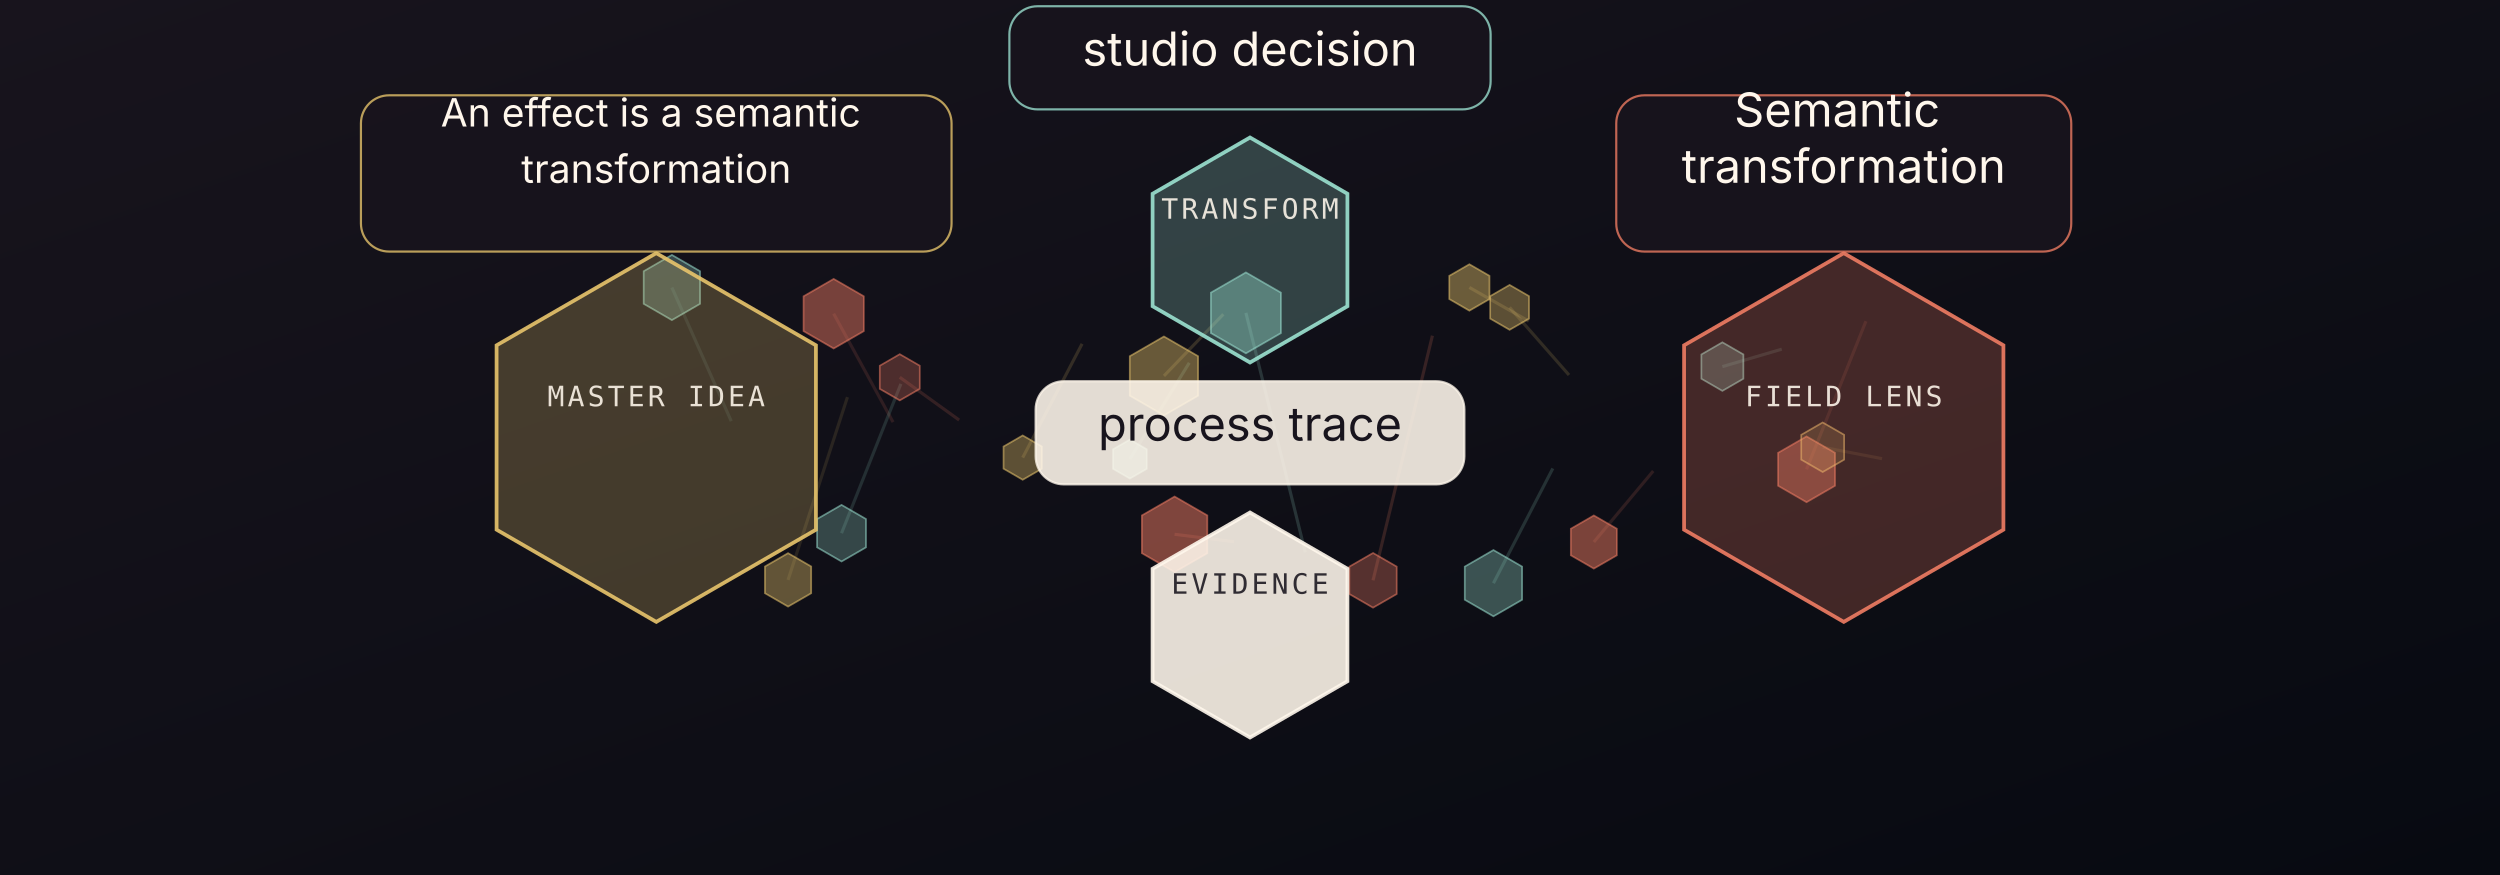
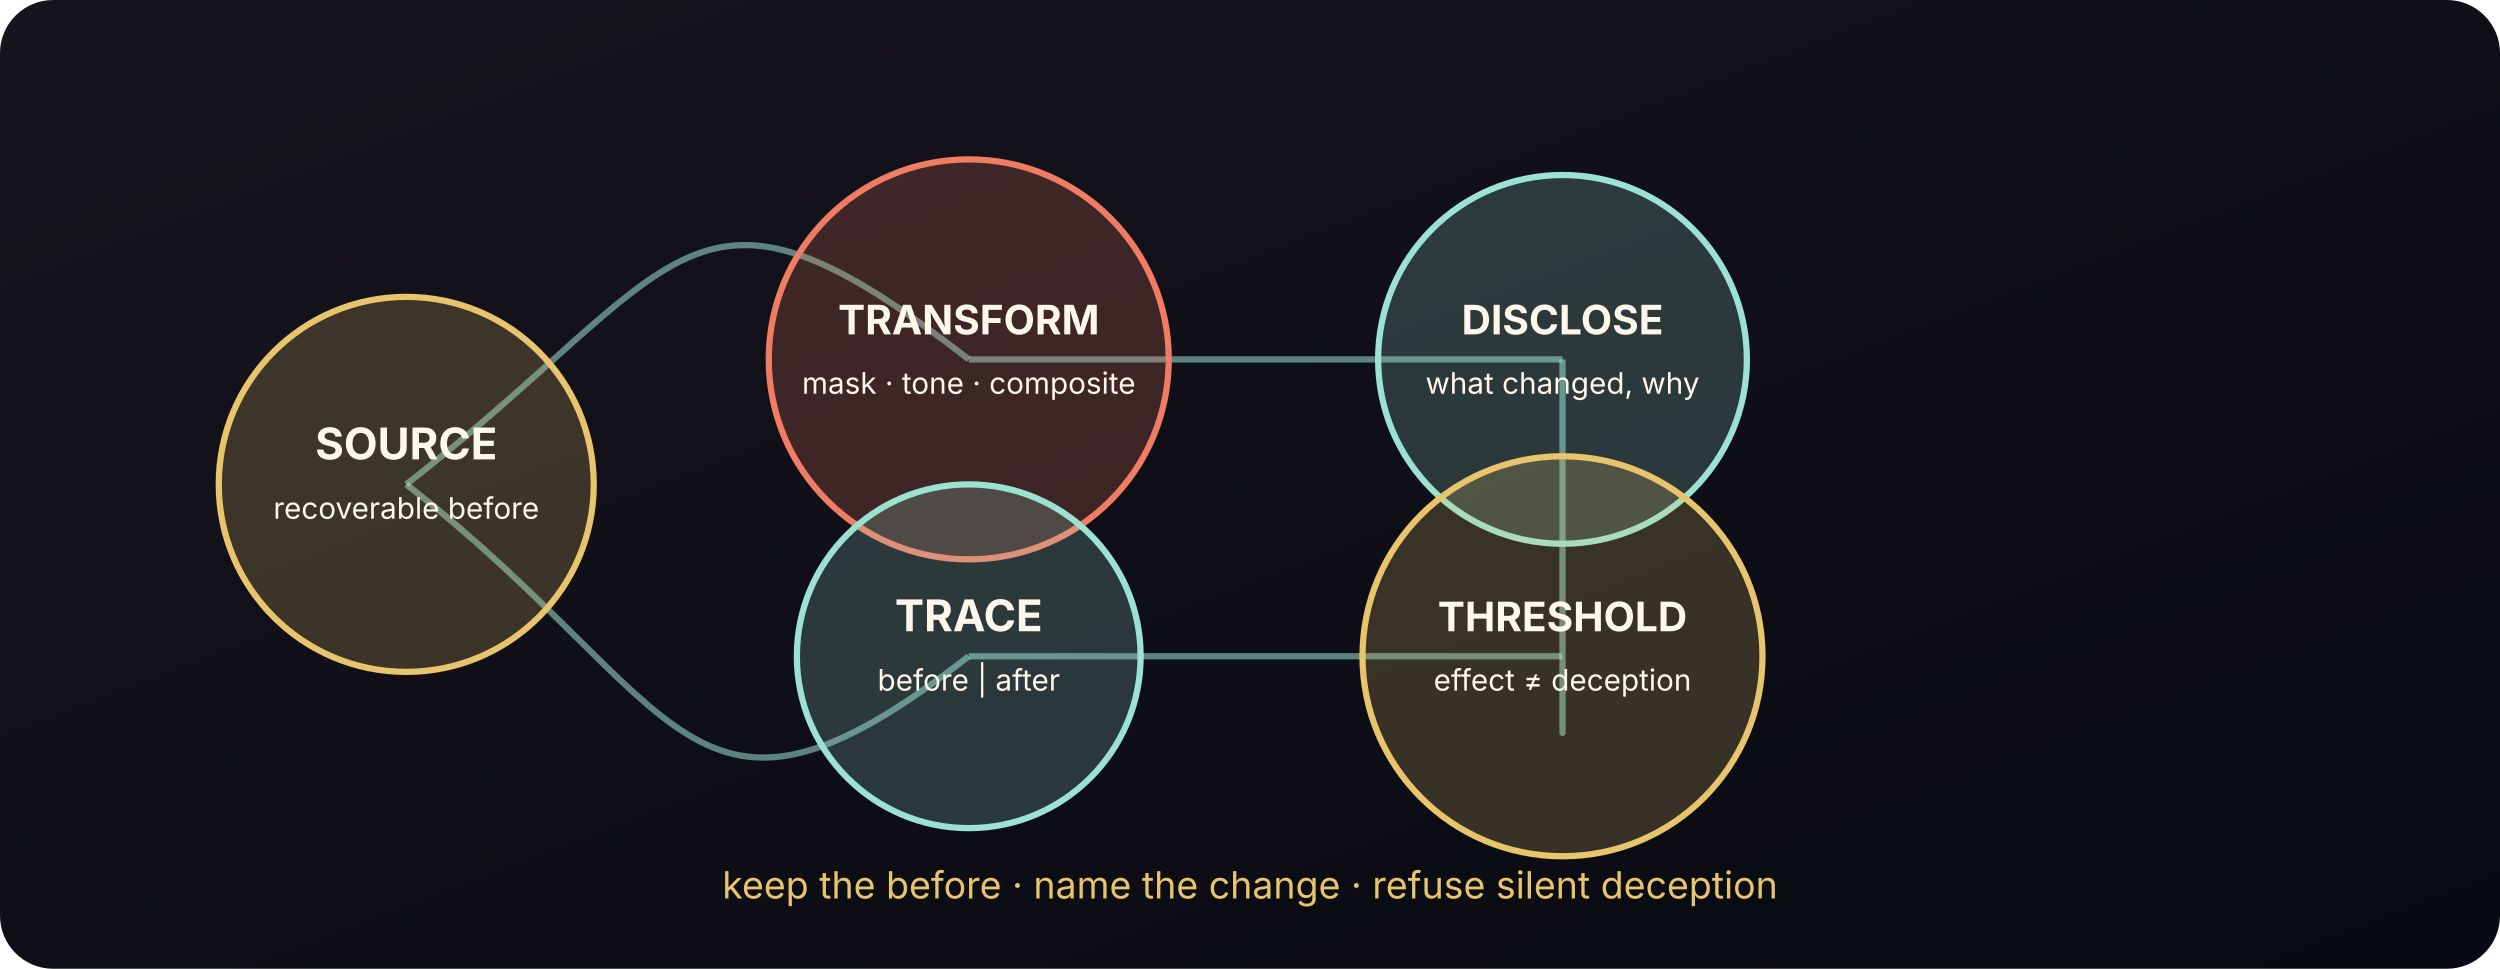
- <svg xmlns="http://www.w3.org/2000/svg" viewBox="0 0 1600 560" role="img" aria-labelledby="title-i-4-efectos-semantic desc-i-4-efectos-semantic">
+ <svg xmlns="http://www.w3.org/2000/svg" viewBox="0 0 1600 620" role="img" aria-labelledby="title-i-4-efectos-semantic desc-i-4-efectos-semantic">
  <defs>
    <linearGradient id="semantic-ground-i-4-efectos" x1="0" y1="0" x2="1" y2="1">
      <stop offset="0" stop-color="#18141D" />
      <stop offset="1" stop-color="#070A11" />
    </linearGradient>
  </defs>
-   <rect width="1600" height="560" fill="url(#semantic-ground-i-4-efectos)" />
-   <g aria-hidden="true">
-     <line x1="430.00" y1="184.01" x2="468.00" y2="269.53" stroke="#9BE2D1" stroke-opacity="0.100" stroke-width="2" />
-     <line x1="504.36" y1="371.12" x2="542.36" y2="254.17" stroke="#E8C56C" stroke-opacity="0.118" stroke-width="2" />
-     <line x1="533.55" y1="200.77" x2="571.55" y2="270.16" stroke="#F07C63" stroke-opacity="0.133" stroke-width="2" />
-     <line x1="538.58" y1="341.24" x2="576.58" y2="245.68" stroke="#9BE2D1" stroke-opacity="0.147" stroke-width="2" />
-     <line x1="575.85" y1="241.46" x2="613.85" y2="268.83" stroke="#F07C63" stroke-opacity="0.158" stroke-width="2" />
-     <line x1="654.53" y1="292.87" x2="692.53" y2="220.05" stroke="#E8C56C" stroke-opacity="0.166" stroke-width="2" />
-     <line x1="723.13" y1="293.79" x2="761.13" y2="232.18" stroke="#9BE2D1" stroke-opacity="0.173" stroke-width="2" />
-     <line x1="744.92" y1="240.60" x2="782.92" y2="201.12" stroke="#E8C56C" stroke-opacity="0.178" stroke-width="2" />
-     <line x1="751.74" y1="341.96" x2="789.74" y2="346.72" stroke="#F07C63" stroke-opacity="0.180" stroke-width="2" />
-     <line x1="797.38" y1="200.24" x2="835.38" y2="353.54" stroke="#9BE2D1" stroke-opacity="0.180" stroke-width="2" />
-     <line x1="878.74" y1="371.41" x2="916.74" y2="214.84" stroke="#F07C63" stroke-opacity="0.178" stroke-width="2" />
-     <line x1="940.40" y1="183.98" x2="978.40" y2="205.54" stroke="#E8C56C" stroke-opacity="0.173" stroke-width="2" />
-     <line x1="955.80" y1="373.24" x2="993.80" y2="299.80" stroke="#9BE2D1" stroke-opacity="0.166" stroke-width="2" />
-     <line x1="966.15" y1="196.72" x2="1004.15" y2="240.00" stroke="#E8C56C" stroke-opacity="0.158" stroke-width="2" />
-     <line x1="1020.06" y1="346.90" x2="1058.06" y2="301.46" stroke="#F07C63" stroke-opacity="0.147" stroke-width="2" />
-     <line x1="1102.32" y1="234.63" x2="1140.32" y2="223.46" stroke="#9BE2D1" stroke-opacity="0.133" stroke-width="2" />
-     <line x1="1156.19" y1="300.35" x2="1194.19" y2="205.59" stroke="#F07C63" stroke-opacity="0.118" stroke-width="2" />
-     <line x1="1166.52" y1="286.24" x2="1204.52" y2="293.55" stroke="#E8C56C" stroke-opacity="0.100" stroke-width="2" />
+   <rect width="1600" height="620" rx="34" fill="url(#semantic-ground-i-4-efectos)" />
+   <g fill="none">
+     <path d="M260 310 C440 170 440 90 620 230" fill="none" stroke="#9BE2D1" stroke-width="4" stroke-opacity=".55" />
+     <path d="M620 230 C810 230 810 230 1000 230" fill="none" stroke="#9BE2D1" stroke-width="4" stroke-opacity=".55" />
+     <path d="M260 310 C440 450 440 560 620 420" fill="none" stroke="#9BE2D1" stroke-width="4" stroke-opacity=".55" />
+     <path d="M620 420 C810 420 810 420 1000 420" fill="none" stroke="#9BE2D1" stroke-width="4" stroke-opacity=".55" />
+     <path d="M1000 230 C1000 370 1000 560 1000 420" fill="none" stroke="#9BE2D1" stroke-width="4" stroke-opacity=".55" />
  </g>
-   <g aria-hidden="true">
-     <polygon points="448.04,194.43 430.00,204.85 411.96,194.43 411.96,173.60 430.00,163.18 448.04,173.60" fill="#9BE2D1" fill-opacity="0.272" stroke="#9BE2D1" stroke-opacity="0.55" stroke-width="1.1" />
-     <polygon points="519.16,379.66 504.36,388.21 489.56,379.66 489.56,362.57 504.36,354.03 519.16,362.57" fill="#E8C56C" fill-opacity="0.380" stroke="#E8C56C" stroke-opacity="0.55" stroke-width="1.1" />
-     <polygon points="552.84,211.90 533.55,223.03 514.27,211.90 514.27,189.64 533.55,178.51 552.84,189.64" fill="#F07C63" fill-opacity="0.454" stroke="#F07C63" stroke-opacity="0.55" stroke-width="1.1" />
-     <polygon points="554.24,350.29 538.58,359.33 522.92,350.29 522.92,332.20 538.58,323.16 554.24,332.20" fill="#9BE2D1" fill-opacity="0.265" stroke="#9BE2D1" stroke-opacity="0.55" stroke-width="1.1" />
-     <polygon points="588.64,248.85 575.85,256.23 563.06,248.85 563.06,234.08 575.85,226.69 588.64,234.08" fill="#F07C63" fill-opacity="0.272" stroke="#F07C63" stroke-opacity="0.55" stroke-width="1.1" />
-     <polygon points="666.80,299.95 654.53,307.04 642.26,299.95 642.26,285.78 654.53,278.70 666.80,285.78" fill="#E8C56C" fill-opacity="0.357" stroke="#E8C56C" stroke-opacity="0.55" stroke-width="1.1" />
-     <polygon points="733.94,300.04 723.13,306.28 712.32,300.04 712.32,287.55 723.13,281.31 733.94,287.55" fill="#9BE2D1" fill-opacity="0.496" stroke="#9BE2D1" stroke-opacity="0.55" stroke-width="1.1" />
-     <polygon points="766.78,253.23 744.92,265.85 723.06,253.23 723.06,227.98 744.92,215.36 766.78,227.98" fill="#E8C56C" fill-opacity="0.404" stroke="#E8C56C" stroke-opacity="0.55" stroke-width="1.1" />
-     <polygon points="772.69,354.05 751.74,366.14 730.80,354.05 730.80,329.87 751.74,317.78 772.69,329.87" fill="#F07C63" fill-opacity="0.497" stroke="#F07C63" stroke-opacity="0.55" stroke-width="1.1" />
-     <polygon points="819.79,213.18 797.38,226.12 774.97,213.18 774.97,187.30 797.38,174.36 819.79,187.30" fill="#9BE2D1" fill-opacity="0.385" stroke="#9BE2D1" stroke-opacity="0.55" stroke-width="1.1" />
-     <polygon points="893.89,380.16 878.74,388.90 863.59,380.16 863.59,362.66 878.74,353.92 893.89,362.66" fill="#F07C63" fill-opacity="0.323" stroke="#F07C63" stroke-opacity="0.55" stroke-width="1.1" />
-     <polygon points="953.26,191.40 940.40,198.83 927.54,191.40 927.54,176.55 940.40,169.13 953.26,176.55" fill="#E8C56C" fill-opacity="0.423" stroke="#E8C56C" stroke-opacity="0.55" stroke-width="1.1" />
-     <polygon points="974.15,383.84 955.80,394.43 937.45,383.84 937.45,362.64 955.80,352.05 974.15,362.64" fill="#9BE2D1" fill-opacity="0.324" stroke="#9BE2D1" stroke-opacity="0.55" stroke-width="1.1" />
-     <polygon points="978.58,203.90 966.15,211.07 953.72,203.90 953.72,189.55 966.15,182.37 978.58,189.55" fill="#E8C56C" fill-opacity="0.353" stroke="#E8C56C" stroke-opacity="0.55" stroke-width="1.1" />
-     <polygon points="1034.78,355.40 1020.06,363.90 1005.33,355.40 1005.33,338.40 1020.06,329.90 1034.78,338.40" fill="#F07C63" fill-opacity="0.482" stroke="#F07C63" stroke-opacity="0.55" stroke-width="1.1" />
-     <polygon points="1115.76,242.39 1102.32,250.15 1088.88,242.39 1088.88,226.86 1102.32,219.10 1115.76,226.86" fill="#9BE2D1" fill-opacity="0.260" stroke="#9BE2D1" stroke-opacity="0.55" stroke-width="1.1" />
-     <polygon points="1174.42,310.87 1156.19,321.40 1137.97,310.87 1137.97,289.83 1156.19,279.31 1174.42,289.83" fill="#F07C63" fill-opacity="0.423" stroke="#F07C63" stroke-opacity="0.55" stroke-width="1.1" />
-     <polygon points="1180.25,294.16 1166.52,302.08 1152.80,294.16 1152.80,278.31 1166.52,270.39 1180.25,278.31" fill="#E8C56C" fill-opacity="0.184" stroke="#E8C56C" stroke-opacity="0.55" stroke-width="1.1" />
-   </g>
-   <g transform="translate(420 280)">
-     <polygon points="102.19,59.00 0.00,118.00 -102.19,59.00 -102.19,-59.00 -0.00,-118.00 102.19,-59.00" fill="#E8C56C" fill-opacity="0.24" stroke="#E8C56C" stroke-opacity="0.9" stroke-width="2.4" />
-     <text x="0" y="-20" text-anchor="middle" fill="#FFF7EC" font-family="ui-monospace, SFMono-Regular, Menlo, monospace" font-size="18" font-weight="500" letter-spacing="2" opacity="0.88">MASTER IDEA</text>
-     <g class="semantic-callout semantic-callout--above">
-       <rect x="-189.00" y="-219.00" width="378.00" height="100.00" rx="18" fill="#18141D" fill-opacity="0.88" stroke="#E8C56C" stroke-opacity="0.78" stroke-width="1.4" />
-       <text text-anchor="middle" fill="#FFF7EC" font-family="Inter, ui-sans-serif, system-ui, sans-serif" font-size="25" font-weight="400">
-         <tspan x="0" y="-199">An effect is a semantic</tspan>
-         <tspan x="0" y="-163">transformation</tspan>
-       </text>
+   <g font-family="Inter,Arial,sans-serif">
+     <g transform="translate(260 310)">
+       <circle r="120" fill="#E8C56C" fill-opacity=".2" stroke="#E8C56C" stroke-width="4" />
+       <text y="-16" text-anchor="middle" fill="#FFF7EC" font-family="Inter,Arial,sans-serif" font-size="28" font-weight="700">SOURCE</text>
+       <text y="22" text-anchor="middle" fill="#FFF7EC" font-family="Inter,Arial,sans-serif" font-size="19">recoverable before</text>
    </g>
-   </g>
-   <g transform="translate(1180 280)">
-     <polygon points="102.19,59.00 0.00,118.00 -102.19,59.00 -102.19,-59.00 -0.00,-118.00 102.19,-59.00" fill="#F07C63" fill-opacity="0.24" stroke="#F07C63" stroke-opacity="0.9" stroke-width="2.4" />
-     <text x="0" y="-20" text-anchor="middle" fill="#FFF7EC" font-family="ui-monospace, SFMono-Regular, Menlo, monospace" font-size="18" font-weight="500" letter-spacing="2" opacity="0.88">FIELD LENS</text>
-     <g class="semantic-callout semantic-callout--above">
-       <rect x="-145.60" y="-219.00" width="291.20" height="100.00" rx="18" fill="#18141D" fill-opacity="0.88" stroke="#F07C63" stroke-opacity="0.78" stroke-width="1.4" />
-       <text text-anchor="middle" fill="#FFF7EC" font-family="Inter, ui-sans-serif, system-ui, sans-serif" font-size="30" font-weight="400">
-         <tspan x="0" y="-199">Semantic</tspan>
-         <tspan x="0" y="-163">transformation</tspan>
-       </text>
+     <g transform="translate(620 230)">
+       <circle r="128" fill="#F07C63" fill-opacity=".2" stroke="#F07C63" stroke-width="4" />
+       <text y="-16" text-anchor="middle" fill="#FFF7EC" font-family="Inter,Arial,sans-serif" font-size="26" font-weight="700">TRANSFORM</text>
+       <text y="22" text-anchor="middle" fill="#FFF7EC" font-family="Inter,Arial,sans-serif" font-size="19">mask · tone · composite</text>
    </g>
-   </g>
-   <g transform="translate(800 160)">
-     <polygon points="62.35,36.00 0.00,72.00 -62.35,36.00 -62.35,-36.00 -0.00,-72.00 62.35,-36.00" fill="#9BE2D1" fill-opacity="0.24" stroke="#9BE2D1" stroke-opacity="0.9" stroke-width="2.4" />
-     <text x="0" y="-20" text-anchor="middle" fill="#FFF7EC" font-family="ui-monospace, SFMono-Regular, Menlo, monospace" font-size="18" font-weight="500" letter-spacing="2" opacity="0.88">TRANSFORM</text>
-     <g class="semantic-callout semantic-callout--above">
-       <rect x="-154.00" y="-156.00" width="308.00" height="66.00" rx="18" fill="#18141D" fill-opacity="0.88" stroke="#9BE2D1" stroke-opacity="0.78" stroke-width="1.4" />
-       <text text-anchor="middle" fill="#FFF7EC" font-family="Inter, ui-sans-serif, system-ui, sans-serif" font-size="30" font-weight="400">
-         <tspan x="0" y="-118">studio decision</tspan>
-       </text>
+     <g transform="translate(1000 230)">
+       <circle r="118" fill="#9BE2D1" fill-opacity=".2" stroke="#9BE2D1" stroke-width="4" />
+       <text y="-16" text-anchor="middle" fill="#FFF7EC" font-family="Inter,Arial,sans-serif" font-size="26" font-weight="700">DISCLOSE</text>
+       <text y="22" text-anchor="middle" fill="#FFF7EC" font-family="Inter,Arial,sans-serif" font-size="19">what changed, why</text>
    </g>
-   </g>
-   <g transform="translate(800 400)">
-     <polygon points="62.35,36.00 0.00,72.00 -62.35,36.00 -62.35,-36.00 -0.00,-72.00 62.35,-36.00" fill="#FFF7EC" fill-opacity="0.88" stroke="#FFF7EC" stroke-opacity="0.9" stroke-width="2.4" />
-     <text x="0" y="-20" text-anchor="middle" fill="#18141D" font-family="ui-monospace, SFMono-Regular, Menlo, monospace" font-size="18" font-weight="500" letter-spacing="2" opacity="0.88">EVIDENCE</text>
-     <g class="semantic-callout semantic-callout--above">
-       <rect x="-137.20" y="-156.00" width="274.40" height="66.00" rx="18" fill="#FFF7EC" fill-opacity="0.88" stroke="#FFF7EC" stroke-opacity="0.78" stroke-width="1.4" />
-       <text text-anchor="middle" fill="#18141D" font-family="Inter, ui-sans-serif, system-ui, sans-serif" font-size="30" font-weight="400">
-         <tspan x="0" y="-118">process trace</tspan>
-       </text>
+     <g transform="translate(620 420)">
+       <circle r="110" fill="#9BE2D1" fill-opacity=".2" stroke="#9BE2D1" stroke-width="4" />
+       <text y="-16" text-anchor="middle" fill="#FFF7EC" font-family="Inter,Arial,sans-serif" font-size="28" font-weight="700">TRACE</text>
+       <text y="22" text-anchor="middle" fill="#FFF7EC" font-family="Inter,Arial,sans-serif" font-size="19">before | after</text>
    </g>
+     <g transform="translate(1000 420)">
+       <circle r="128" fill="#E8C56C" fill-opacity=".2" stroke="#E8C56C" stroke-width="4" />
+       <text y="-16" text-anchor="middle" fill="#FFF7EC" font-family="Inter,Arial,sans-serif" font-size="26" font-weight="700">THRESHOLD</text>
+       <text y="22" text-anchor="middle" fill="#FFF7EC" font-family="Inter,Arial,sans-serif" font-size="19">effect ≠ deception</text>
+     </g>
+     <text x="800" y="575" text-anchor="middle" fill="#E8C56C" font-size="24">keep the before · name the change · refuse silent deception</text>
  </g>
</svg>
